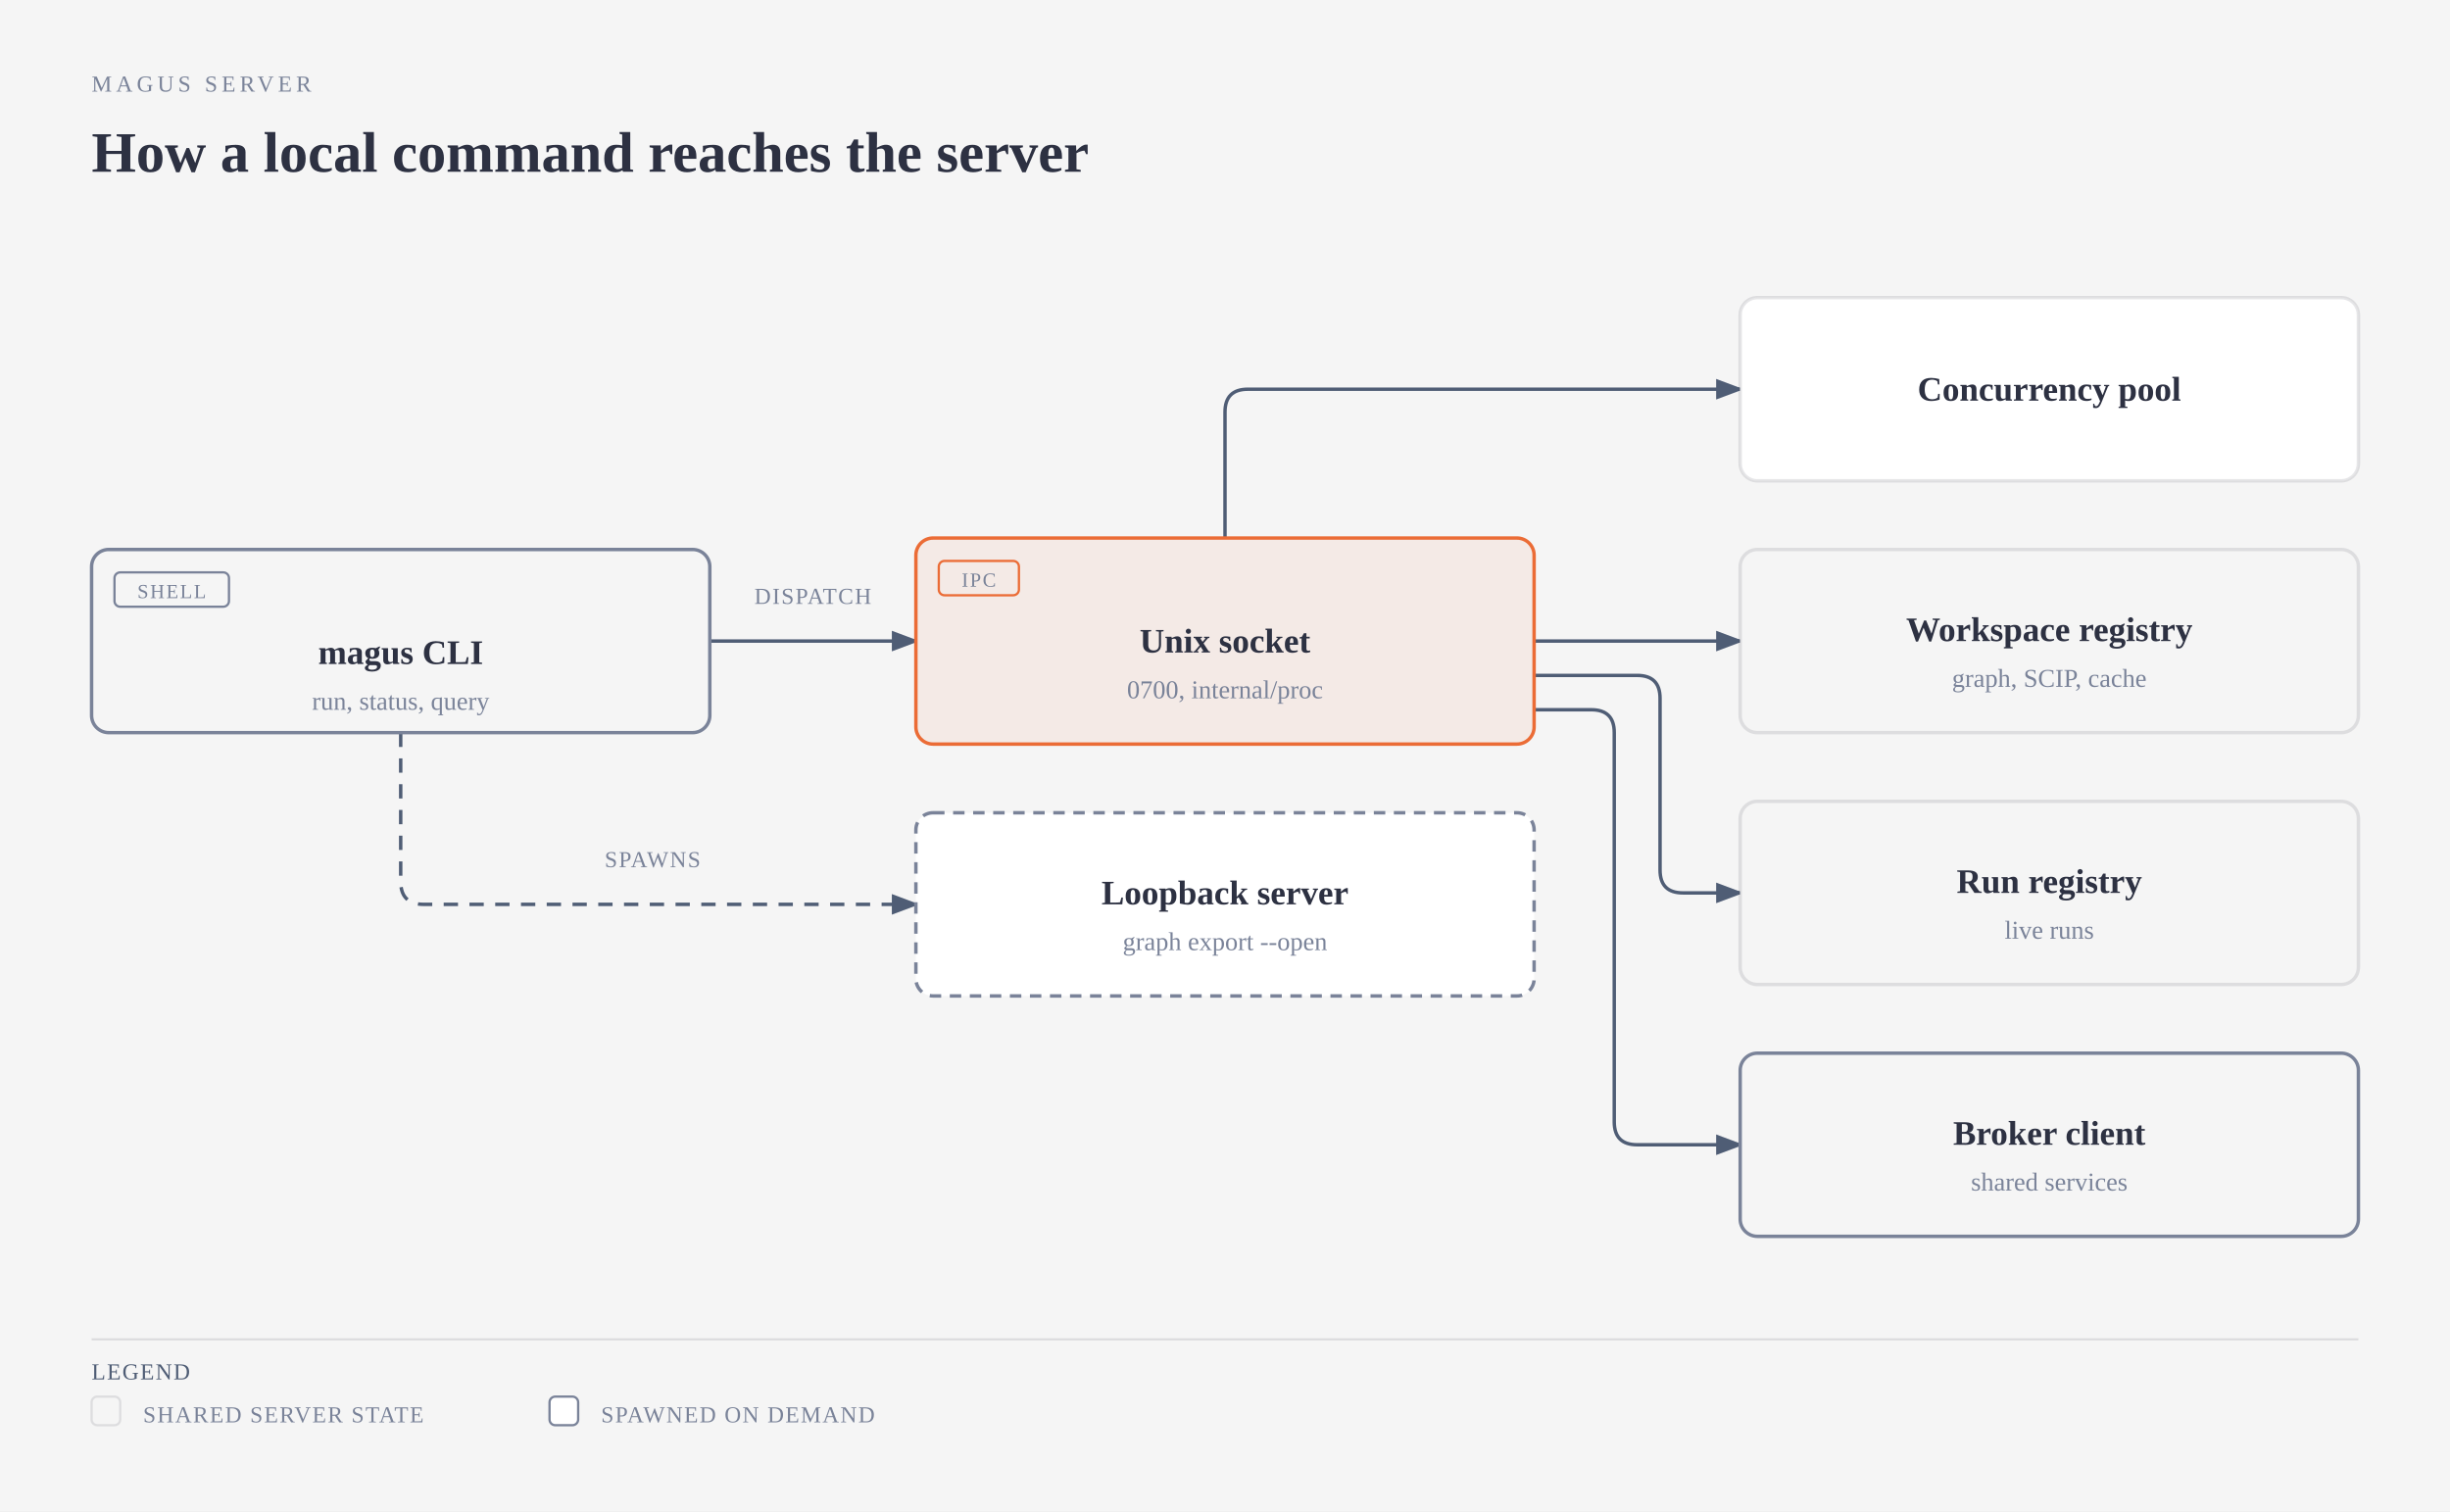
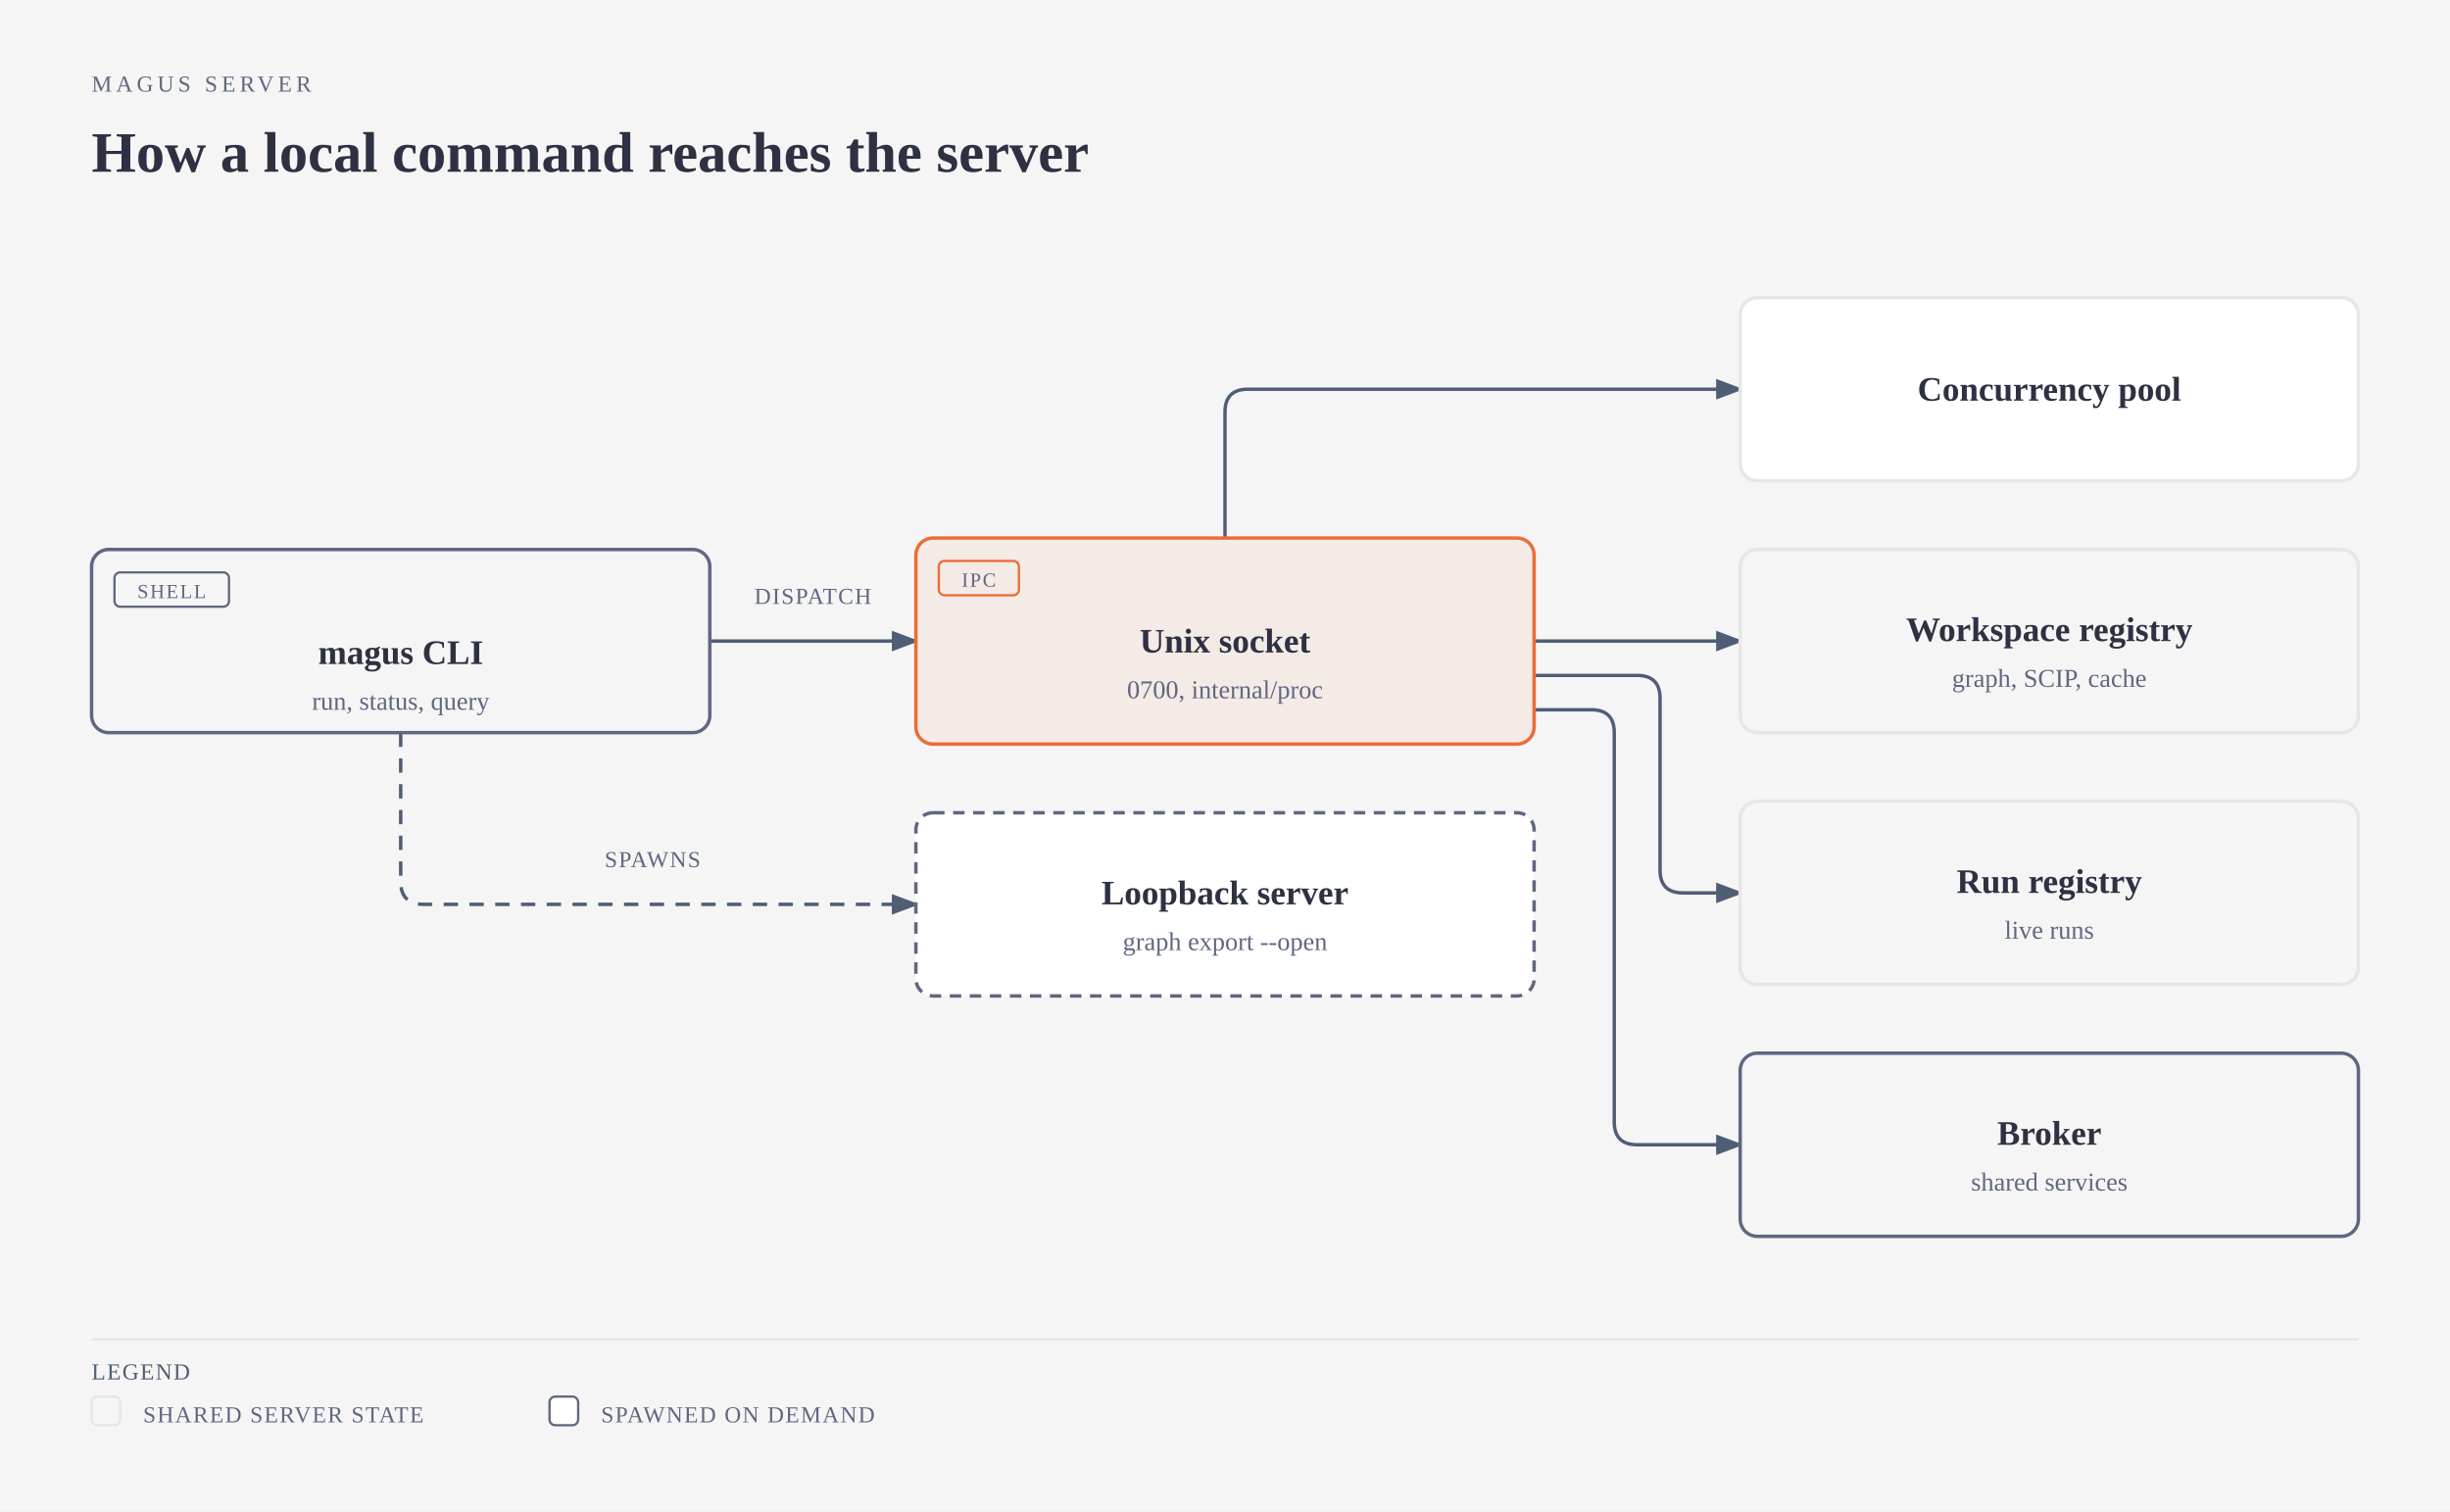
<svg xmlns="http://www.w3.org/2000/svg" viewBox="0 0 856 528" width="856" height="528" role="img" aria-labelledby="server-socket-title server-socket-desc" class="magus-diagram">
  <defs>
    <marker id="server-socket-arrow-default" markerWidth="8" markerHeight="6" refX="7" refY="3" orient="auto">
      <polygon points="0 0, 8 3, 0 6" fill="#4f5d75" />
    </marker>
    <marker id="server-socket-arrow-accent" markerWidth="8" markerHeight="6" refX="7" refY="3" orient="auto">
      <polygon points="0 0, 8 3, 0 6" fill="#eb6c36" />
    </marker>
    <marker id="server-socket-arrow-link" markerWidth="8" markerHeight="6" refX="7" refY="3" orient="auto">
      <polygon points="0 0, 8 3, 0 6" fill="#2e5aa8" />
    </marker>
  </defs>
  <rect width="100%" height="100%" fill="#f5f5f5" />
-   <text x="32" y="32" fill="#7a8399" font-size="8" font-family="var(--pico-font-family-monospace, monospace)" style="font-variant-ligatures:none" letter-spacing="0.18em">MAGUS SERVER</text>
+   <text x="32" y="32" fill="#5f6780" font-size="8" font-family="var(--pico-font-family-monospace, monospace)" style="font-variant-ligatures:none" letter-spacing="0.18em">MAGUS SERVER</text>
  <text x="32" y="60" fill="#2d3142" font-size="20" font-weight="600" font-family="var(--pico-font-family, sans-serif)">How a local command reaches the server</text>
  <g transform="translate(0,40)">
-     <path data-edge="cli-&gt;sock" id="server-socket-edge-cli-sock" d="M 248 184 L 320 184" fill="none" stroke="#4f5d75" stroke-width="1.2" marker-end="url(#server-socket-arrow-default)" />
-     <path data-edge="sock-&gt;pool" id="server-socket-edge-sock-pool" d="M 428 148 L 428 104 Q 428 96 436 96 L 608 96" fill="none" stroke="#4f5d75" stroke-width="1.2" marker-end="url(#server-socket-arrow-default)" />
-     <path data-edge="sock-&gt;ws" id="server-socket-edge-sock-ws" d="M 536 184 L 608 184" fill="none" stroke="#4f5d75" stroke-width="1.2" marker-end="url(#server-socket-arrow-default)" />
-     <path data-edge="sock-&gt;runs" id="server-socket-edge-sock-runs" d="M 536 196 L 572 196 Q 580 196 580 204 L 580 264 Q 580 272 588 272 L 608 272" fill="none" stroke="#4f5d75" stroke-width="1.2" marker-end="url(#server-socket-arrow-default)" />
-     <path data-edge="sock-&gt;svc" id="server-socket-edge-sock-svc" d="M 536 208 L 556 208 Q 564 208 564 216 L 564 352 Q 564 360 572 360 L 608 360" fill="none" stroke="#4f5d75" stroke-width="1.2" marker-end="url(#server-socket-arrow-default)" />
-     <path data-edge="cli-&gt;serve" id="server-socket-edge-cli-serve" d="M 140 216 L 140 268 Q 140 276 148 276 L 320 276" fill="none" stroke="#4f5d75" stroke-width="1.2" stroke-dasharray="5,4" marker-end="url(#server-socket-arrow-default)" />
+     <path data-edge="external:magus CLI-&gt;internal/proc" id="server-socket-edge-external_3amagus_20CLI-internal_2fproc" d="M 248 184 L 320 184" fill="none" stroke="#4f5d75" stroke-width="1.2" marker-end="url(#server-socket-arrow-default)" />
+     <path data-edge="external:magus CLI-&gt;internal/share" id="server-socket-edge-external_3amagus_20CLI-internal_2fshare" d="M 140 216 L 140 268 Q 140 276 148 276 L 320 276" fill="none" stroke="#4f5d75" stroke-width="1.2" stroke-dasharray="5,4" marker-end="url(#server-socket-arrow-default)" />
+     <path data-edge="internal/proc-&gt;external:Concurrency pool" id="server-socket-edge-internal_2fproc-external_3aConcurrency_20pool" d="M 428 148 L 428 104 Q 428 96 436 96 L 608 96" fill="none" stroke="#4f5d75" stroke-width="1.2" marker-end="url(#server-socket-arrow-default)" />
+     <path data-edge="internal/proc-&gt;external:Workspace registry" id="server-socket-edge-internal_2fproc-external_3aWorkspace_20registry" d="M 536 184 L 608 184" fill="none" stroke="#4f5d75" stroke-width="1.2" marker-end="url(#server-socket-arrow-default)" />
+     <path data-edge="internal/proc-&gt;external:Run registry" id="server-socket-edge-internal_2fproc-external_3aRun_20registry" d="M 536 196 L 572 196 Q 580 196 580 204 L 580 264 Q 580 272 588 272 L 608 272" fill="none" stroke="#4f5d75" stroke-width="1.2" marker-end="url(#server-socket-arrow-default)" />
+     <path data-edge="internal/proc-&gt;external:Broker" id="server-socket-edge-internal_2fproc-external_3aBroker" d="M 536 208 L 556 208 Q 564 208 564 216 L 564 352 Q 564 360 572 360 L 608 360" fill="none" stroke="#4f5d75" stroke-width="1.2" marker-end="url(#server-socket-arrow-default)" />
    <rect x="258" y="162" width="52" height="12" rx="2" fill="#f5f5f5" />
-     <text x="284" y="171" fill="#7a8399" font-size="8" font-family="var(--pico-font-family-monospace, monospace)" style="font-variant-ligatures:none" text-anchor="middle" letter-spacing="0.06em">DISPATCH</text>
+     <text x="284" y="171" fill="#5f6780" font-size="8" font-family="var(--pico-font-family-monospace, monospace)" style="font-variant-ligatures:none" text-anchor="middle" letter-spacing="0.06em">DISPATCH</text>
    <rect x="208" y="254" width="40" height="12" rx="2" fill="#f5f5f5" />
-     <text x="228" y="263" fill="#7a8399" font-size="8" font-family="var(--pico-font-family-monospace, monospace)" style="font-variant-ligatures:none" text-anchor="middle" letter-spacing="0.06em">SPAWNS</text>
-     <g data-node="cli">
+     <text x="228" y="263" fill="#5f6780" font-size="8" font-family="var(--pico-font-family-monospace, monospace)" style="font-variant-ligatures:none" text-anchor="middle" letter-spacing="0.06em">SPAWNS</text>
+     <g data-node="external:magus CLI">
      <rect x="32" y="152" width="216" height="64" rx="6" fill="#f5f5f5" />
-       <rect x="32" y="152" width="216" height="64" rx="6" fill="#f5f5f5" stroke="#7a8399" stroke-width="1.2" />
-       <rect x="40" y="160" width="40" height="12" rx="2" fill="none" stroke="#7a8399" stroke-width="0.8" />
-       <text x="60" y="169" fill="#7a8399" font-size="7" font-family="var(--pico-font-family-monospace, monospace)" style="font-variant-ligatures:none" text-anchor="middle" letter-spacing="0.08em">SHELL</text>
+       <rect x="32" y="152" width="216" height="64" rx="6" fill="#f5f5f5" stroke="#5f6780" stroke-width="1.2" />
+       <rect x="40" y="160" width="40" height="12" rx="2" fill="none" stroke="#5f6780" stroke-width="0.8" />
+       <text x="60" y="169" fill="#5f6780" font-size="7" font-family="var(--pico-font-family-monospace, monospace)" style="font-variant-ligatures:none" text-anchor="middle" letter-spacing="0.08em">SHELL</text>
      <text x="140" y="192" fill="#2d3142" font-size="12" font-weight="600" font-family="var(--pico-font-family, sans-serif)" text-anchor="middle">magus CLI</text>
-       <text x="140" y="208" fill="#7a8399" font-size="9" font-family="var(--pico-font-family-monospace, monospace)" style="font-variant-ligatures:none" text-anchor="middle">run, status, query</text>
+       <text x="140" y="208" fill="#5f6780" font-size="9" font-family="var(--pico-font-family-monospace, monospace)" style="font-variant-ligatures:none" text-anchor="middle">run, status, query</text>
    </g>
-     <g data-node="sock" data-anchor="internal/proc">
+     <g data-node="internal/proc" data-anchor="internal/proc">
      <rect x="320" y="148" width="216" height="72" rx="6" fill="#f5f5f5" />
-       <rect x="320" y="148" width="216" height="72" rx="6" fill="rgba(235,108,54,0.08)" stroke="#eb6c36" stroke-width="1.2" />
+       <rect x="320" y="148" width="216" height="72" rx="6" fill="#f4eae6" stroke="#eb6c36" stroke-width="1.2" />
      <rect x="328" y="156" width="28" height="12" rx="2" fill="none" stroke="#eb6c36" stroke-width="0.8" />
-       <text x="342" y="165" fill="#7a8399" font-size="7" font-family="var(--pico-font-family-monospace, monospace)" style="font-variant-ligatures:none" text-anchor="middle" letter-spacing="0.08em">IPC</text>
+       <text x="342" y="165" fill="#5f6780" font-size="7" font-family="var(--pico-font-family-monospace, monospace)" style="font-variant-ligatures:none" text-anchor="middle" letter-spacing="0.08em">IPC</text>
      <text x="428" y="188" fill="#2d3142" font-size="12" font-weight="600" font-family="var(--pico-font-family, sans-serif)" text-anchor="middle">Unix socket</text>
-       <text x="428" y="204" fill="#7a8399" font-size="9" font-family="var(--pico-font-family-monospace, monospace)" style="font-variant-ligatures:none" text-anchor="middle">0700, internal/proc</text>
+       <text x="428" y="204" fill="#5f6780" font-size="9" font-family="var(--pico-font-family-monospace, monospace)" style="font-variant-ligatures:none" text-anchor="middle">0700, internal/proc</text>
    </g>
-     <g data-node="pool">
+     <g data-node="internal/share" data-anchor="internal/share">
+       <rect x="320" y="244" width="216" height="64" rx="6" fill="#f5f5f5" />
+       <rect x="320" y="244" width="216" height="64" rx="6" fill="#ffffff" stroke="#5f6780" stroke-width="1.2" stroke-dasharray="4,3" />
+       <text x="428" y="276" fill="#2d3142" font-size="12" font-weight="600" font-family="var(--pico-font-family, sans-serif)" text-anchor="middle">Loopback server</text>
+       <text x="428" y="292" fill="#5f6780" font-size="9" font-family="var(--pico-font-family-monospace, monospace)" style="font-variant-ligatures:none" text-anchor="middle">graph export --open</text>
+     </g>
+     <g data-node="external:Concurrency pool">
      <rect x="608" y="64" width="216" height="64" rx="6" fill="#f5f5f5" />
-       <rect x="608" y="64" width="216" height="64" rx="6" fill="#ffffff" stroke="rgba(45,49,66,0.12)" stroke-width="1.2" />
+       <rect x="608" y="64" width="216" height="64" rx="6" fill="#ffffff" stroke="#e6e6e8" stroke-width="1.2" />
      <text x="716" y="100" fill="#2d3142" font-size="12" font-weight="600" font-family="var(--pico-font-family, sans-serif)" text-anchor="middle">Concurrency pool</text>
    </g>
-     <g data-node="ws" data-anchor="internal/graph">
+     <g data-node="external:Workspace registry">
      <rect x="608" y="152" width="216" height="64" rx="6" fill="#f5f5f5" />
-       <rect x="608" y="152" width="216" height="64" rx="6" fill="#f5f5f5" stroke="rgba(45,49,66,0.12)" stroke-width="1.2" />
+       <rect x="608" y="152" width="216" height="64" rx="6" fill="#f5f5f5" stroke="#e6e6e8" stroke-width="1.2" />
      <text x="716" y="184" fill="#2d3142" font-size="12" font-weight="600" font-family="var(--pico-font-family, sans-serif)" text-anchor="middle">Workspace registry</text>
-       <text x="716" y="200" fill="#7a8399" font-size="9" font-family="var(--pico-font-family-monospace, monospace)" style="font-variant-ligatures:none" text-anchor="middle">graph, SCIP, cache</text>
+       <text x="716" y="200" fill="#5f6780" font-size="9" font-family="var(--pico-font-family-monospace, monospace)" style="font-variant-ligatures:none" text-anchor="middle">graph, SCIP, cache</text>
    </g>
-     <g data-node="runs">
+     <g data-node="external:Run registry">
      <rect x="608" y="240" width="216" height="64" rx="6" fill="#f5f5f5" />
-       <rect x="608" y="240" width="216" height="64" rx="6" fill="#f5f5f5" stroke="rgba(45,49,66,0.12)" stroke-width="1.2" />
+       <rect x="608" y="240" width="216" height="64" rx="6" fill="#f5f5f5" stroke="#e6e6e8" stroke-width="1.2" />
      <text x="716" y="272" fill="#2d3142" font-size="12" font-weight="600" font-family="var(--pico-font-family, sans-serif)" text-anchor="middle">Run registry</text>
-       <text x="716" y="288" fill="#7a8399" font-size="9" font-family="var(--pico-font-family-monospace, monospace)" style="font-variant-ligatures:none" text-anchor="middle">live runs</text>
+       <text x="716" y="288" fill="#5f6780" font-size="9" font-family="var(--pico-font-family-monospace, monospace)" style="font-variant-ligatures:none" text-anchor="middle">live runs</text>
    </g>
-     <g data-node="svc" data-anchor="broker">
+     <g data-node="external:Broker">
      <rect x="608" y="328" width="216" height="64" rx="6" fill="#f5f5f5" />
-       <rect x="608" y="328" width="216" height="64" rx="6" fill="#f5f5f5" stroke="#7a8399" stroke-width="1.2" />
-       <text x="716" y="360" fill="#2d3142" font-size="12" font-weight="600" font-family="var(--pico-font-family, sans-serif)" text-anchor="middle">Broker client</text>
-       <text x="716" y="376" fill="#7a8399" font-size="9" font-family="var(--pico-font-family-monospace, monospace)" style="font-variant-ligatures:none" text-anchor="middle">shared services</text>
+       <rect x="608" y="328" width="216" height="64" rx="6" fill="#f5f5f5" stroke="#5f6780" stroke-width="1.2" />
+       <text x="716" y="360" fill="#2d3142" font-size="12" font-weight="600" font-family="var(--pico-font-family, sans-serif)" text-anchor="middle">Broker</text>
+       <text x="716" y="376" fill="#5f6780" font-size="9" font-family="var(--pico-font-family-monospace, monospace)" style="font-variant-ligatures:none" text-anchor="middle">shared services</text>
    </g>
-     <g data-node="serve" data-anchor="internal/share">
-       <rect x="320" y="244" width="216" height="64" rx="6" fill="#f5f5f5" />
-       <rect x="320" y="244" width="216" height="64" rx="6" fill="#ffffff" stroke="#7a8399" stroke-width="1.2" stroke-dasharray="4,3" />
-       <text x="428" y="276" fill="#2d3142" font-size="12" font-weight="600" font-family="var(--pico-font-family, sans-serif)" text-anchor="middle">Loopback server</text>
-       <text x="428" y="292" fill="#7a8399" font-size="9" font-family="var(--pico-font-family-monospace, monospace)" style="font-variant-ligatures:none" text-anchor="middle">graph export --open</text>
-     </g>
-     <line x1="32" y1="428" x2="824" y2="428" stroke="rgba(45,49,66,0.12)" stroke-width="0.8" />
+     <line x1="32" y1="428" x2="824" y2="428" stroke="#e6e6e8" stroke-width="0.8" />
    <text x="32" y="442" fill="#4f5d75" font-size="8" font-family="var(--pico-font-family-monospace, monospace)" style="font-variant-ligatures:none" letter-spacing="0.06em">LEGEND</text>
-     <rect x="32" y="448" width="10" height="10" rx="2" fill="#f5f5f5" stroke="rgba(45,49,66,0.12)" stroke-width="0.8" />
-     <text x="50" y="457" fill="#7a8399" font-size="8" font-family="var(--pico-font-family-monospace, monospace)" style="font-variant-ligatures:none" letter-spacing="0.06em">SHARED SERVER STATE</text>
-     <rect x="192" y="448" width="10" height="10" rx="2" fill="#ffffff" stroke="#7a8399" stroke-width="0.8" />
-     <text x="210" y="457" fill="#7a8399" font-size="8" font-family="var(--pico-font-family-monospace, monospace)" style="font-variant-ligatures:none" letter-spacing="0.06em">SPAWNED ON DEMAND</text>
+     <rect x="32" y="448" width="10" height="10" rx="2" fill="#f5f5f5" stroke="#e6e6e8" stroke-width="0.8" />
+     <text x="50" y="457" fill="#5f6780" font-size="8" font-family="var(--pico-font-family-monospace, monospace)" style="font-variant-ligatures:none" letter-spacing="0.06em">SHARED SERVER STATE</text>
+     <rect x="192" y="448" width="10" height="10" rx="2" fill="#ffffff" stroke="#5f6780" stroke-width="0.8" />
+     <text x="210" y="457" fill="#5f6780" font-size="8" font-family="var(--pico-font-family-monospace, monospace)" style="font-variant-ligatures:none" letter-spacing="0.06em">SPAWNED ON DEMAND</text>
  </g>
</svg>
